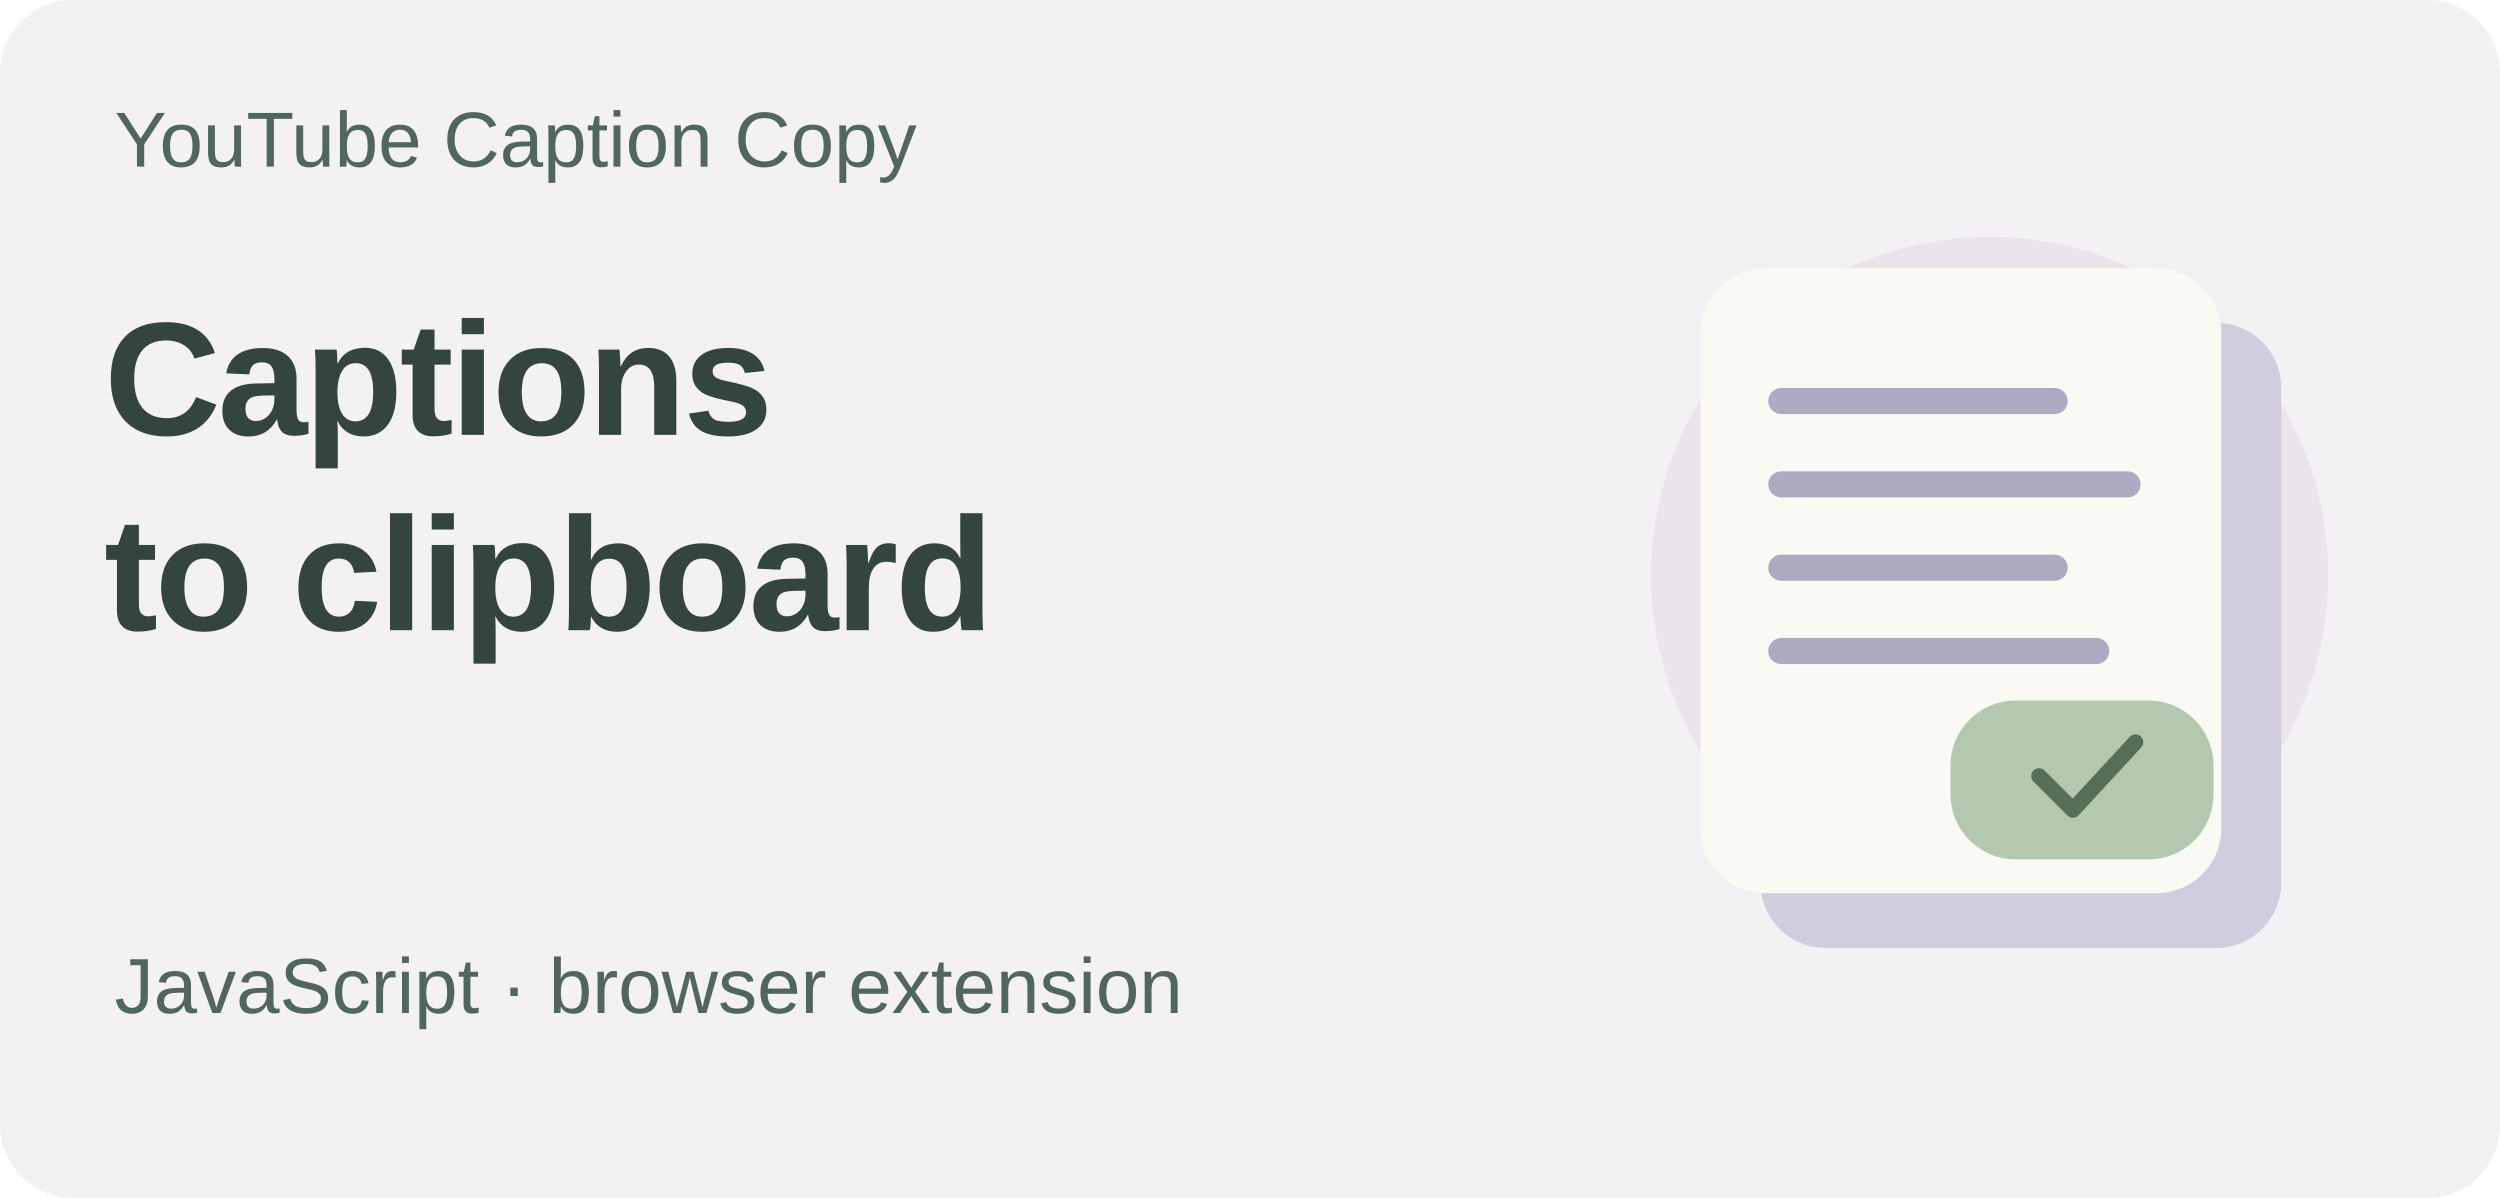
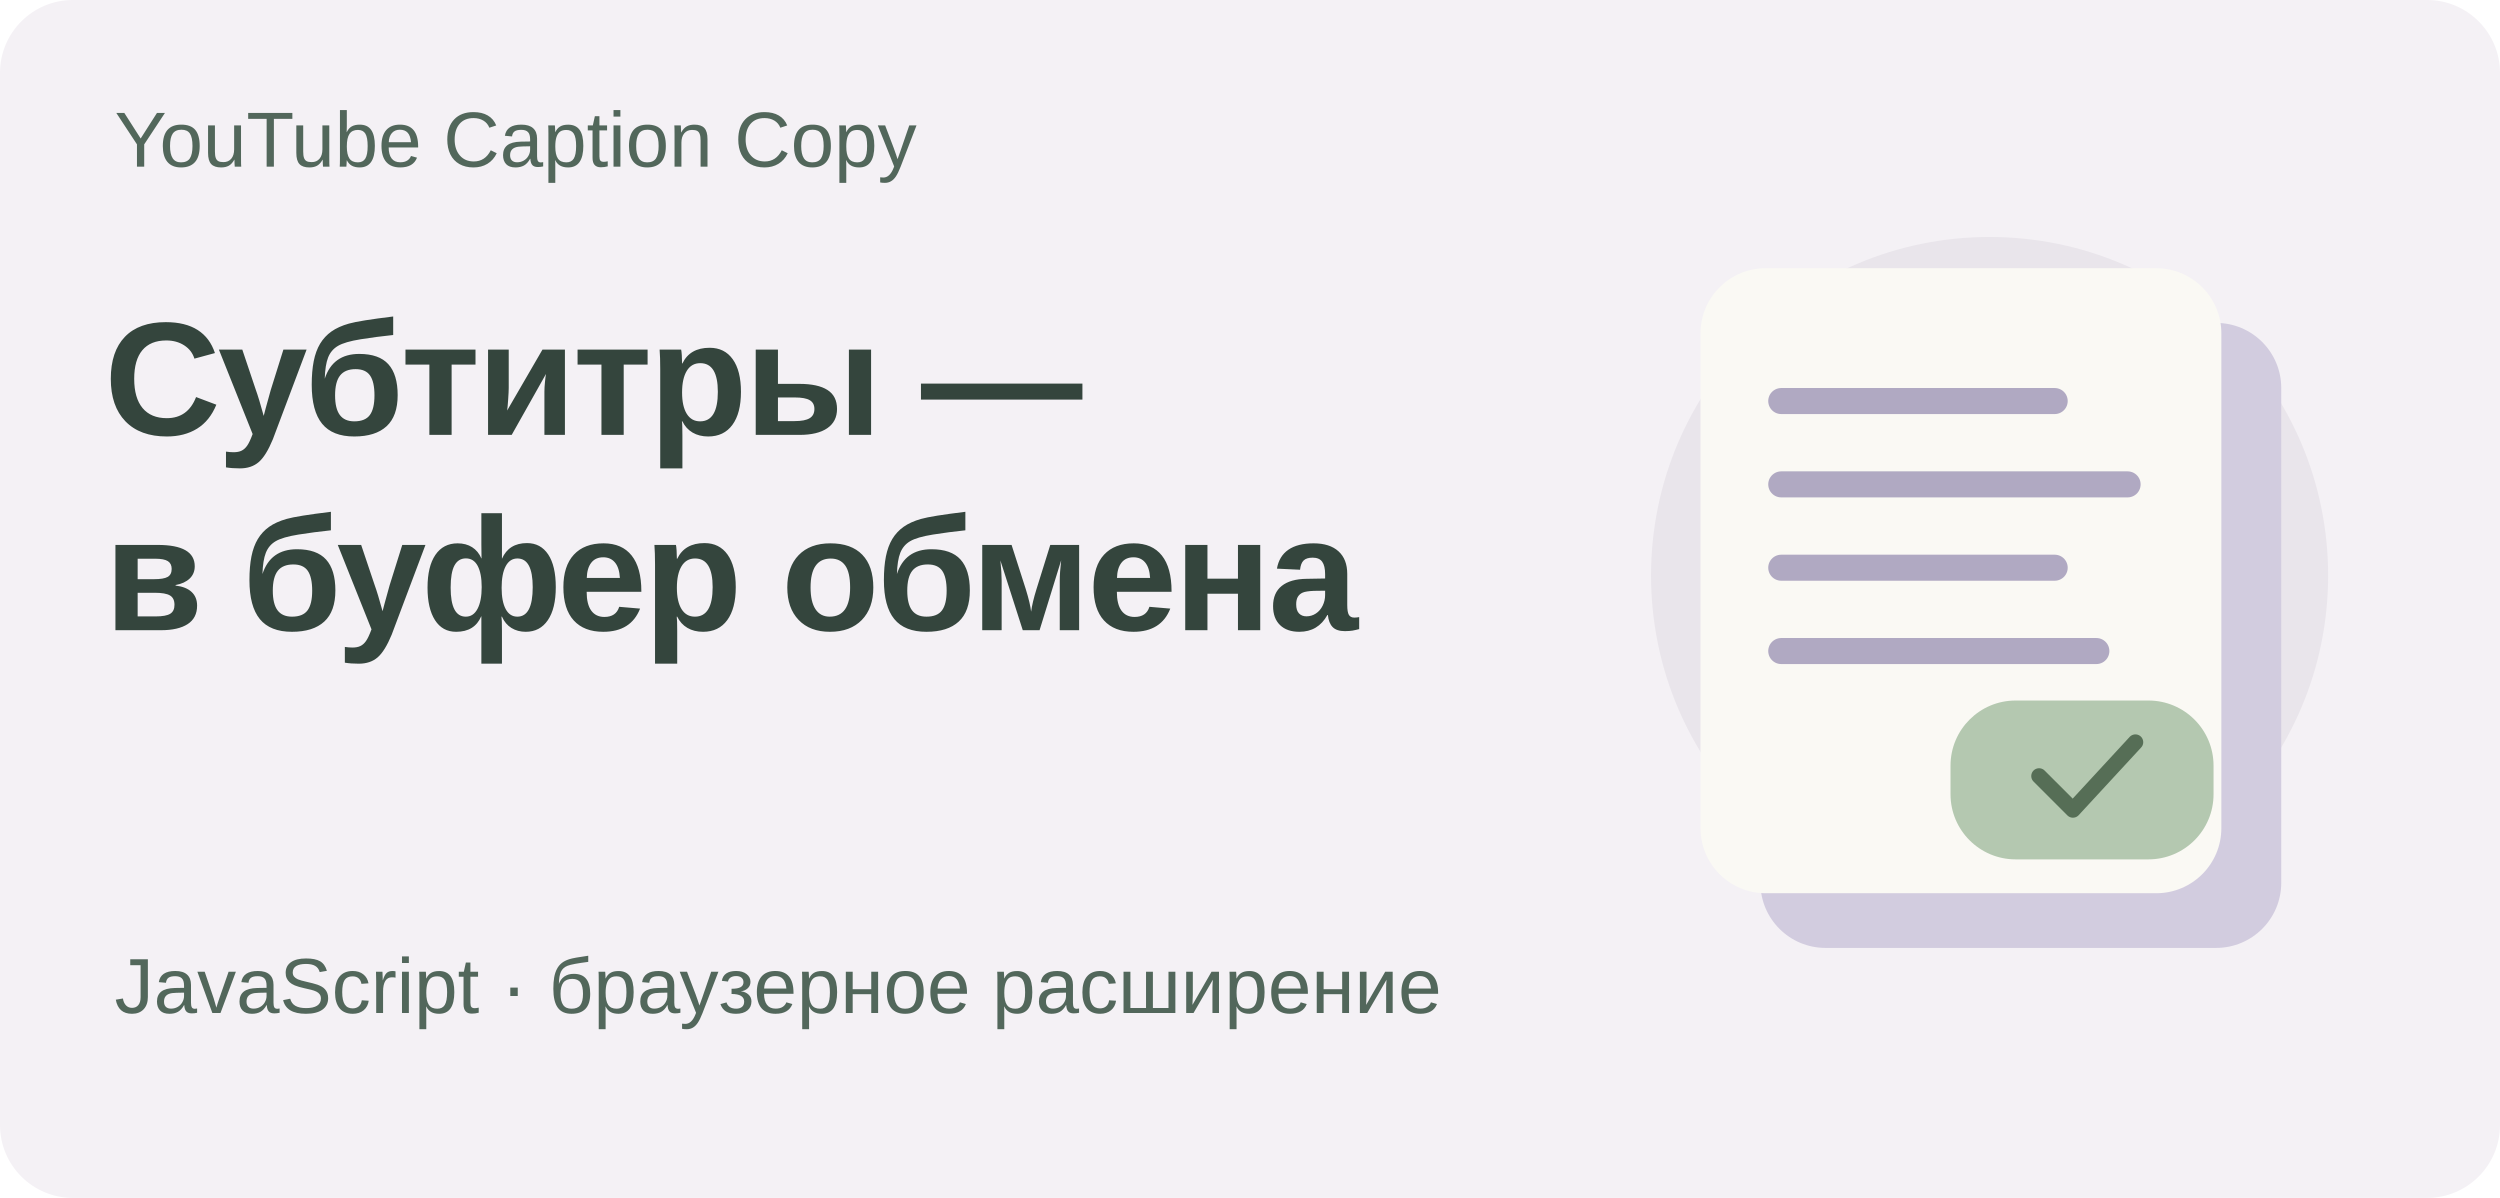
<svg xmlns="http://www.w3.org/2000/svg" width="960" height="460" viewBox="0 0 960 460" role="img" aria-labelledby="title description">
  <rect width="960" height="460" rx="28" fill="#f4f1f5" />
  <g font-family="-apple-system, BlinkMacSystemFont, 'Segoe UI', Arial, sans-serif">
    <text x="44" y="64" fill="#52675b" font-size="30">YouTube Caption Copy</text>
-     <text x="40" y="167" fill="#34453d" font-size="62" font-weight="650" letter-spacing="-1.2">Captions</text>
-     <text x="40" y="242" fill="#34453d" font-size="62" font-weight="650" letter-spacing="-1.2">to clipboard</text>
-     <text x="44" y="389" fill="#52675b" font-size="30">JavaScript · browser extension</text>
+     <text x="40" y="167" fill="#34453d" font-size="62" font-weight="650" letter-spacing="-1.2">Субтитры —</text>
+     <text x="40" y="242" fill="#34453d" font-size="62" font-weight="650" letter-spacing="-1.2">в буфер обмена</text>
+     <text x="44" y="389" fill="#52675b" font-size="30">JavaScript · браузерное расширение</text>
  </g>
  <g transform="translate(657 87)">
    <circle cx="107" cy="134" r="130" fill="#e9e5eb" />
    <rect x="19" y="37" width="200" height="240" rx="25" fill="#d2ccdf" />
    <rect x="-4" y="16" width="200" height="240" rx="25" fill="#faf9f4" />
    <path d="M27 67h105M27 99h133M27 131h105M27 163h121" fill="none" stroke="#b0a9c2" stroke-width="10" stroke-linecap="round" />
    <rect x="92" y="182" width="101" height="61" rx="25" fill="#b4c8b0" />
    <path d="m126 211 13 13 24-26" fill="none" stroke="#566e56" stroke-width="6" stroke-linecap="round" stroke-linejoin="round" />
  </g>
</svg>
